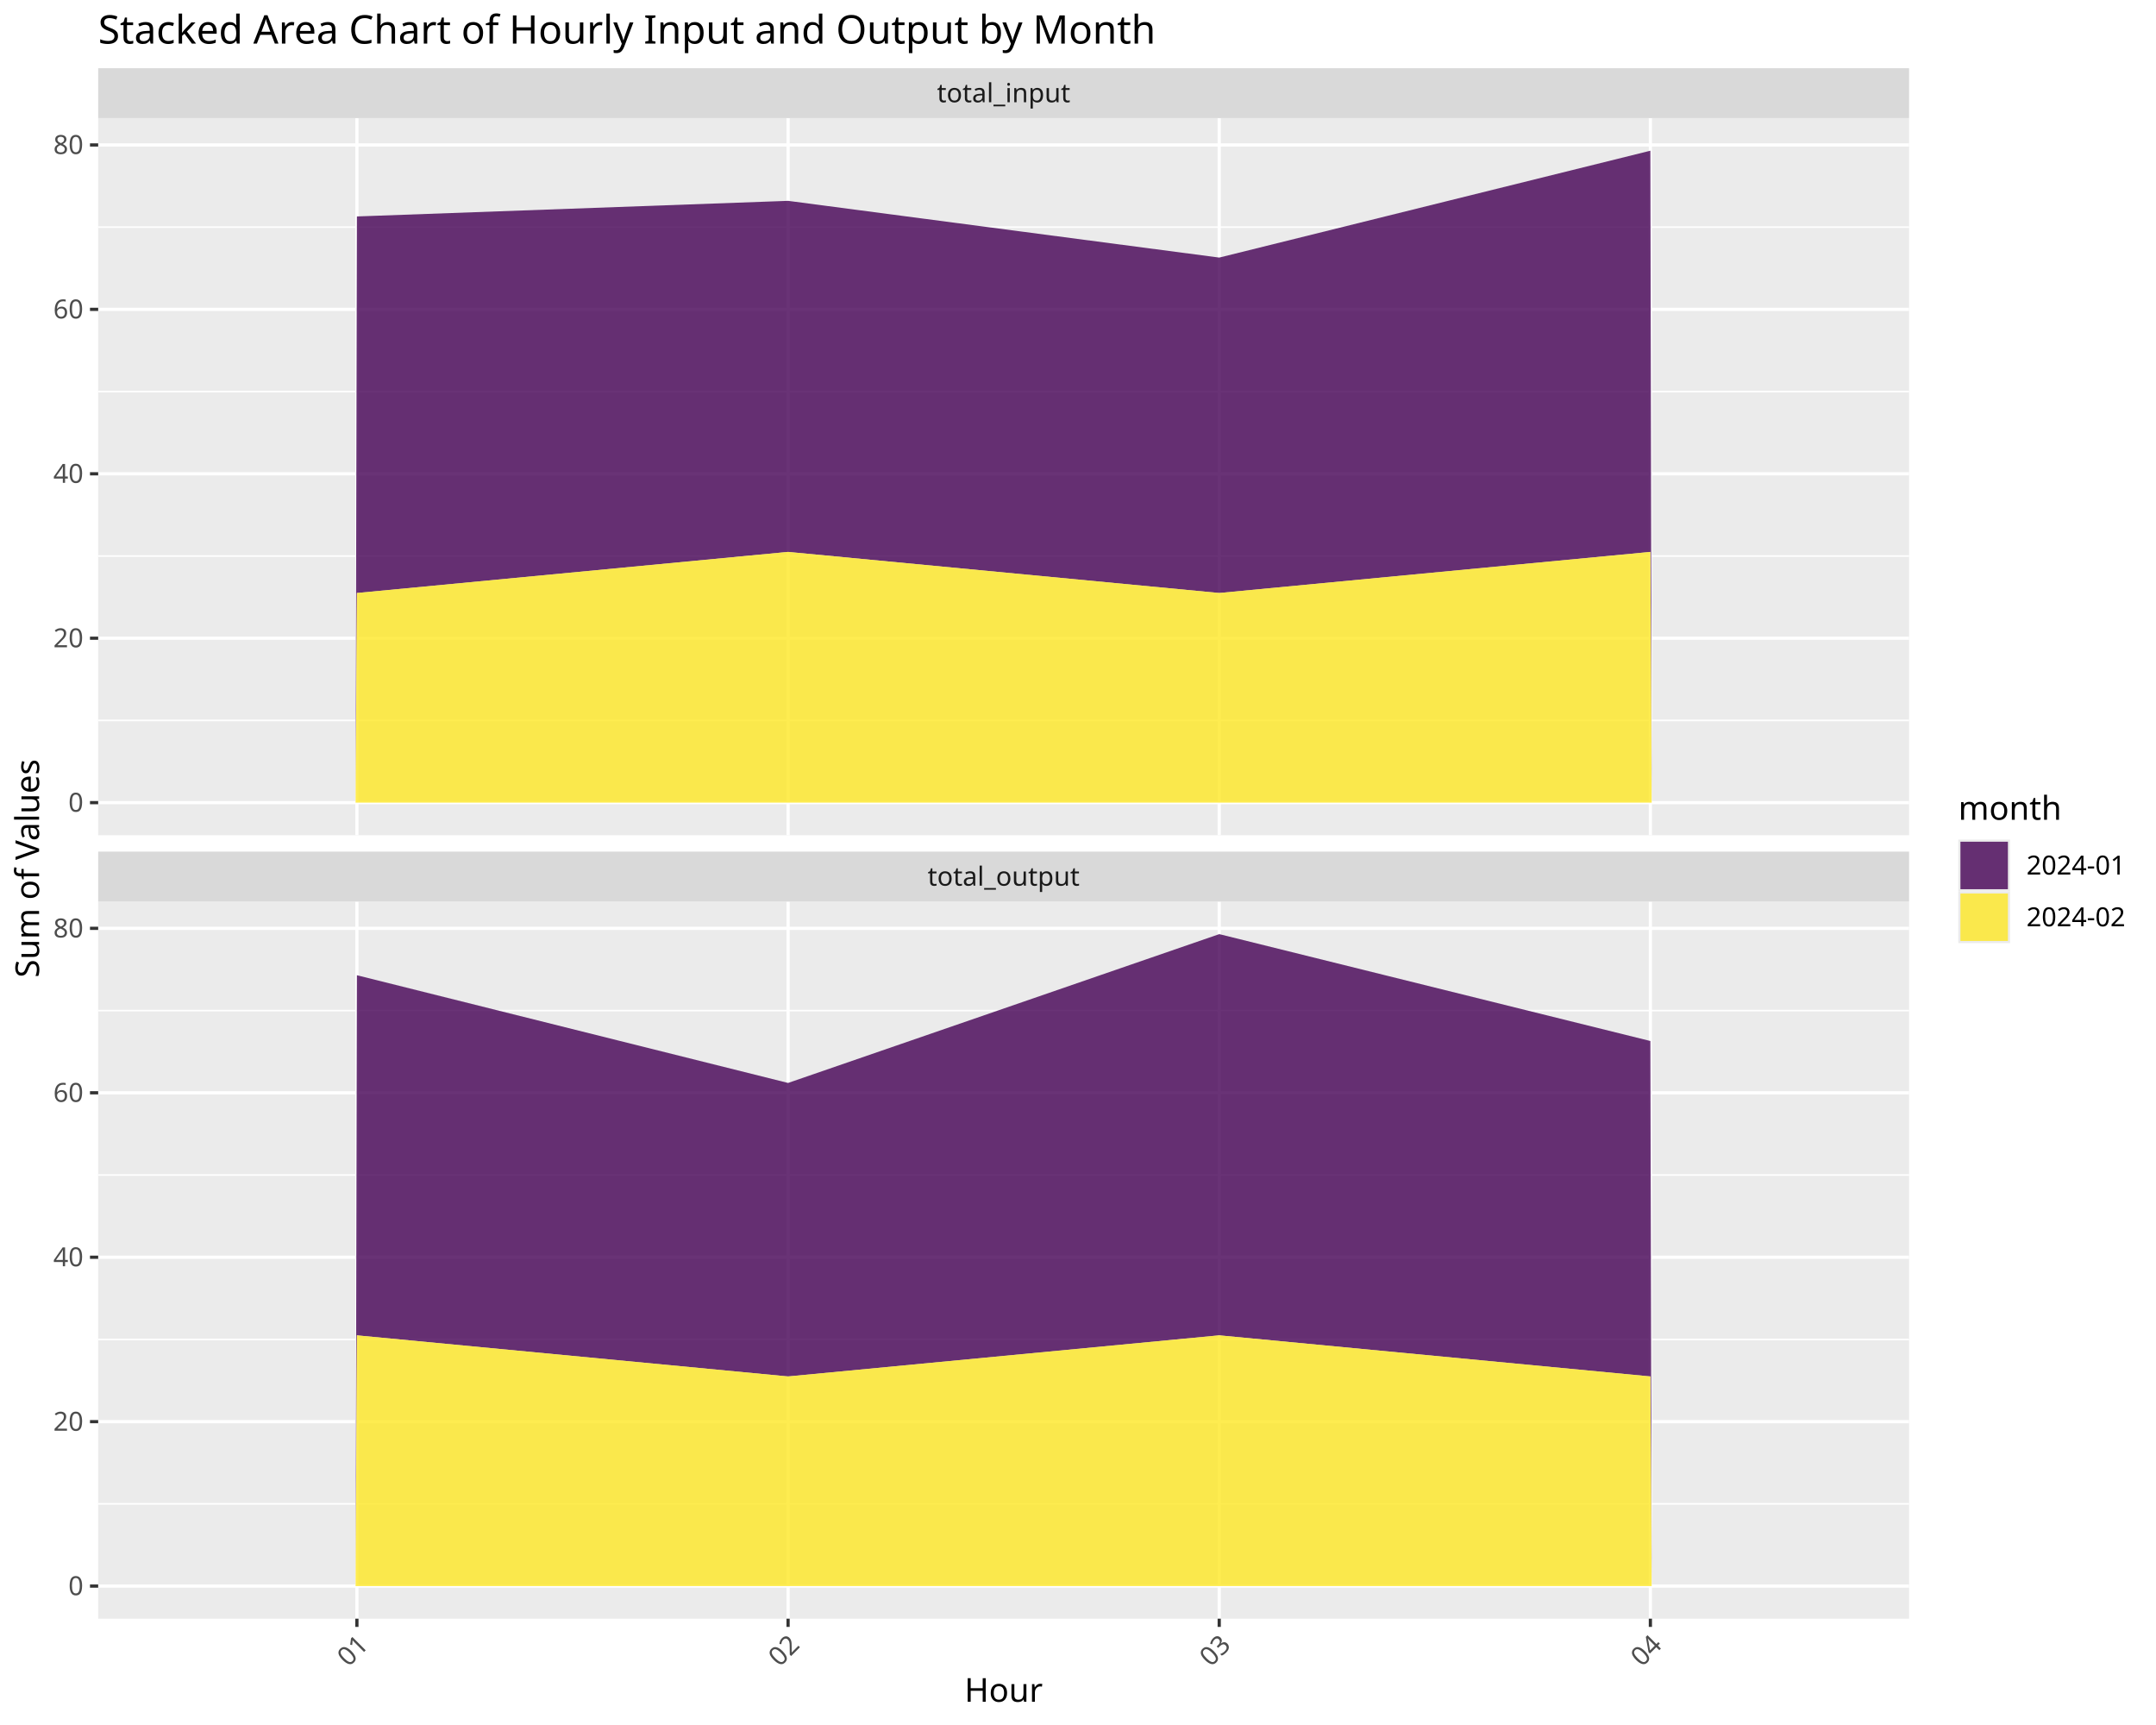
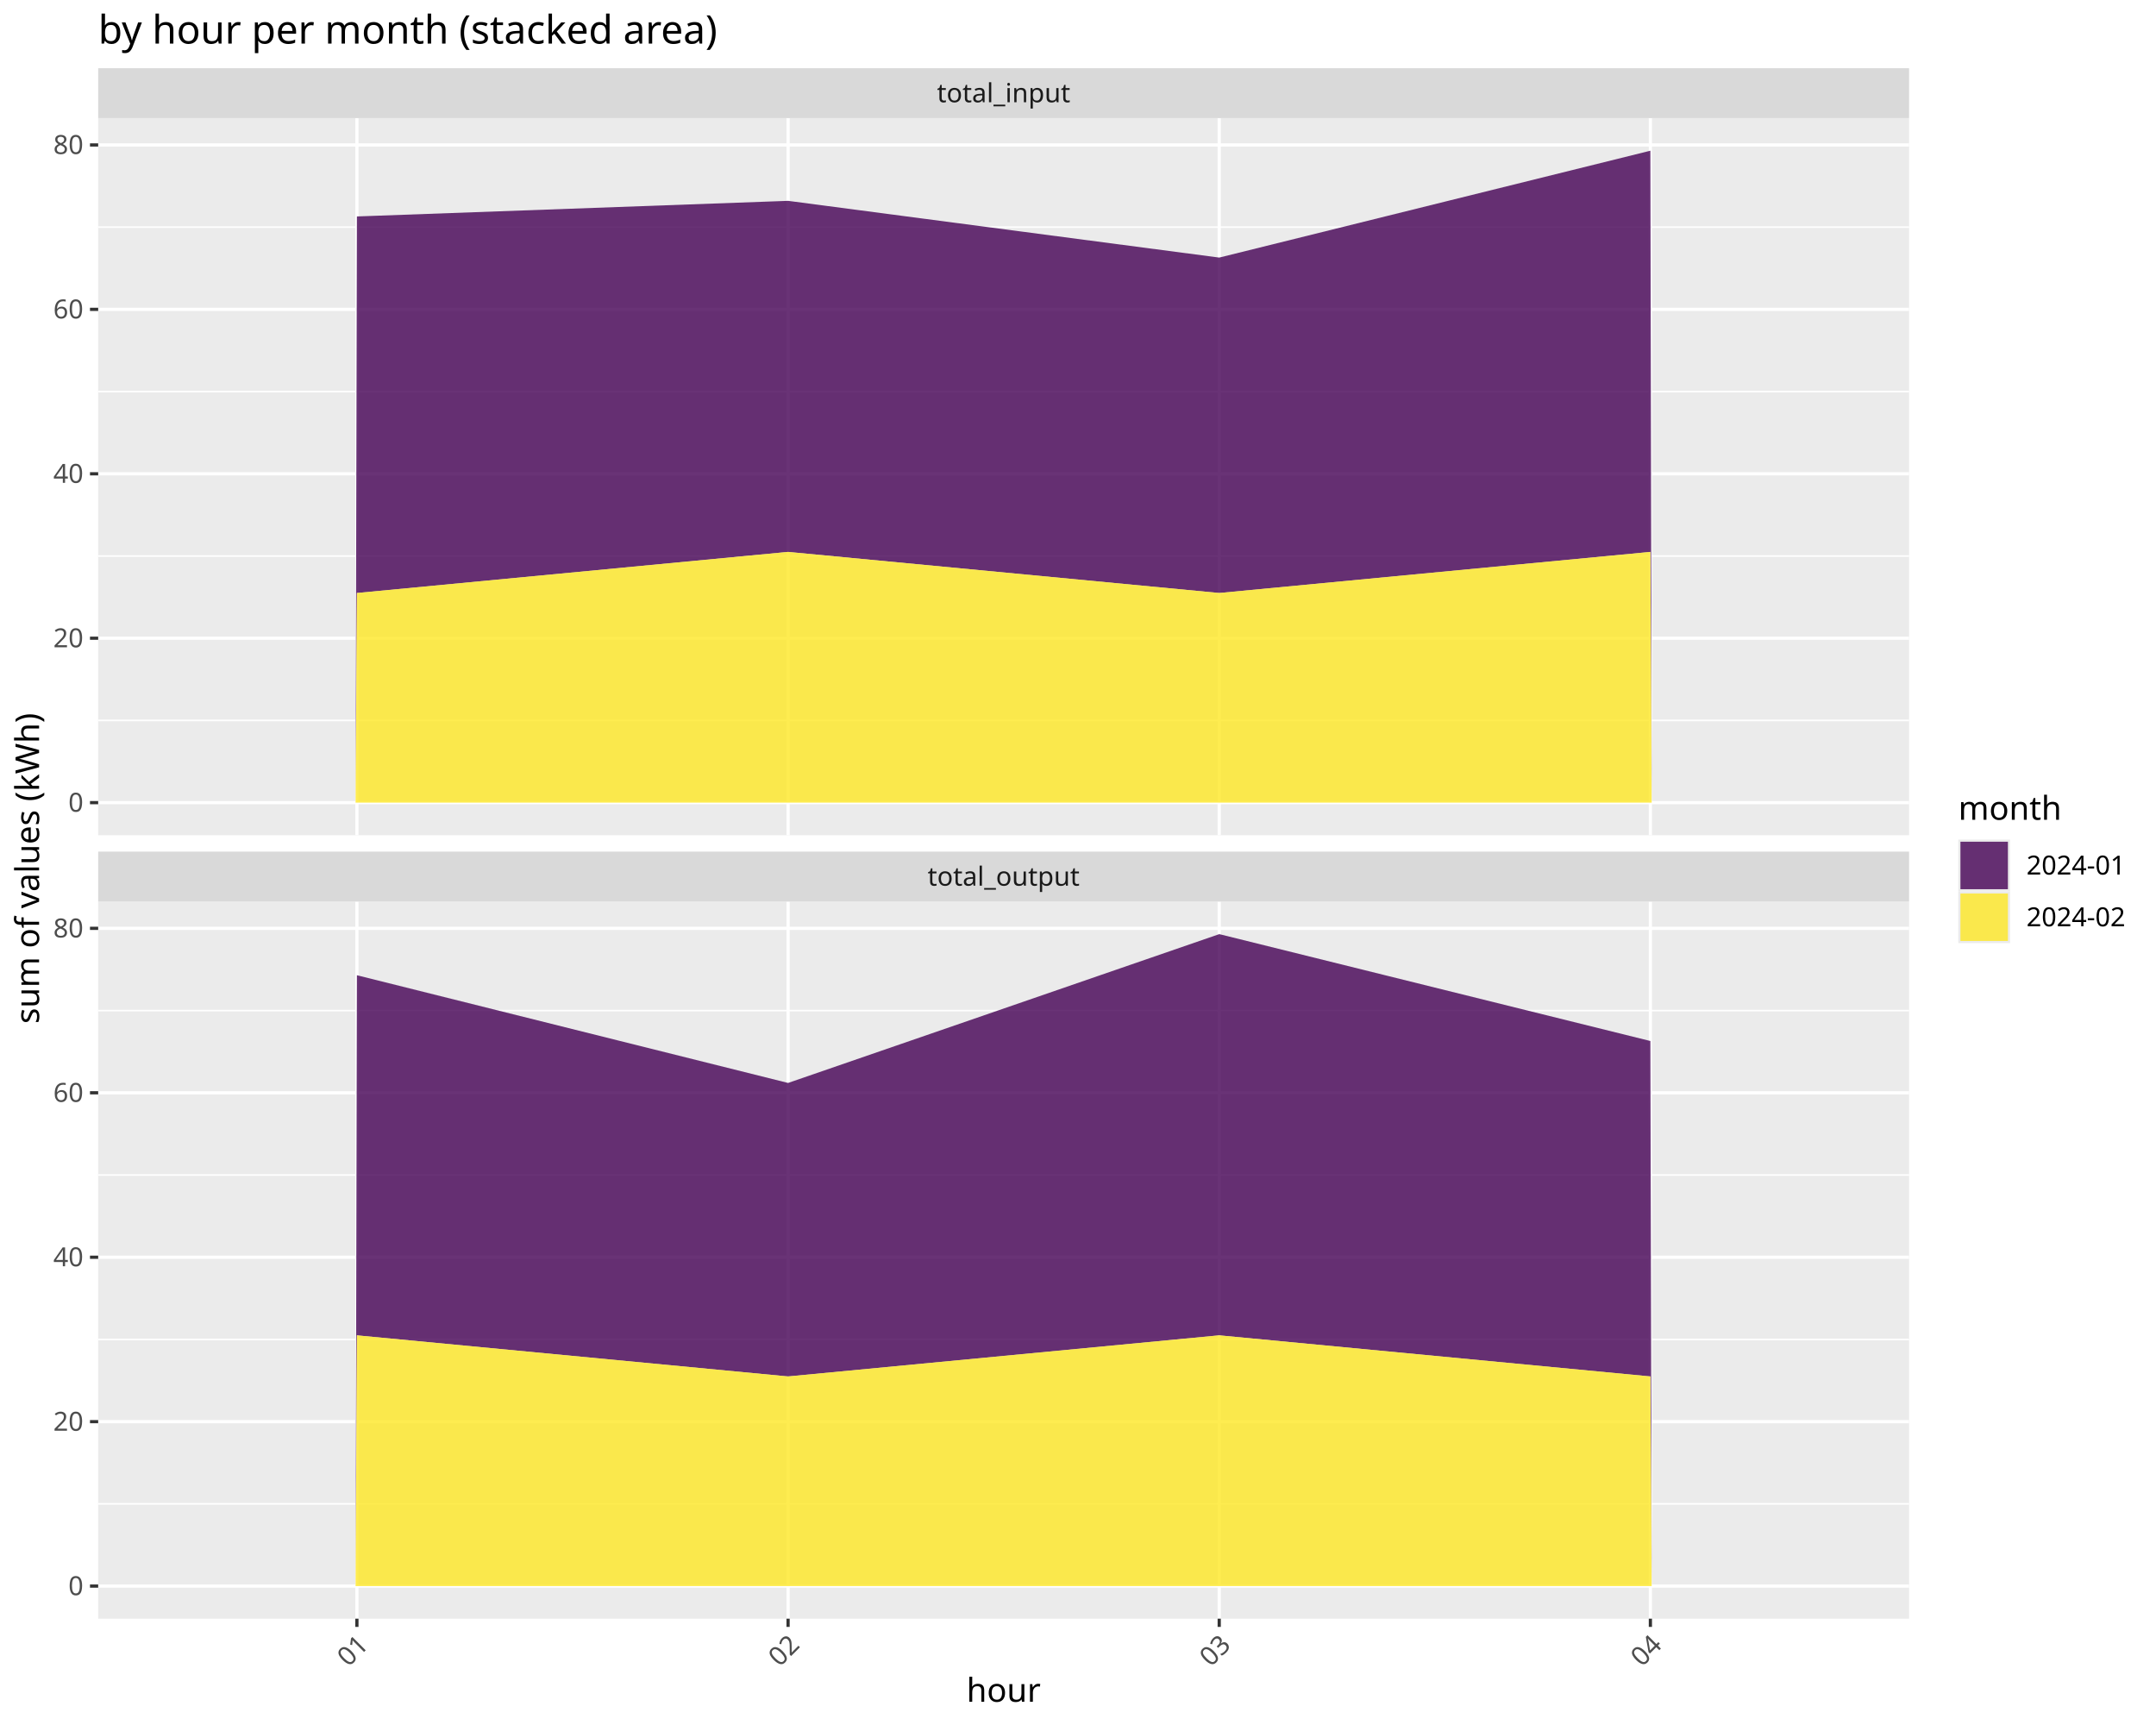
<svg xmlns="http://www.w3.org/2000/svg" class="svglite" data-engine-version="2.0" width="720.00pt" height="576.00pt" viewBox="0 0 720.00 576.00">
  <defs>
    <style type="text/css">
    .svglite line, .svglite polyline, .svglite polygon, .svglite path, .svglite rect, .svglite circle {
      fill: none;
      stroke: #000000;
      stroke-linecap: round;
      stroke-linejoin: round;
      stroke-miterlimit: 10.00;
    }
  </style>
  </defs>
  <rect width="100%" height="100%" style="stroke: none; fill: #FFFFFF;" />
  <defs>
    <clipPath id="cpMC4wMHw3MjAuMDB8MC4wMHw1NzYuMDA=">
      <rect x="0.00" y="0.00" width="720.00" height="576.00" />
    </clipPath>
  </defs>
  <g clip-path="url(#cpMC4wMHw3MjAuMDB8MC4wMHw1NzYuMDA=)">
    <rect x="0.00" y="0.00" width="720.00" height="576.00" style="stroke-width: 1.07; stroke: #FFFFFF; fill: #FFFFFF;" />
  </g>
  <defs>
    <clipPath id="cpMzIuNzl8NjM3LjU1fDM5LjQzfDI3OC45MA==">
      <rect x="32.79" y="39.43" width="604.75" height="239.47" />
    </clipPath>
  </defs>
  <g clip-path="url(#cpMzIuNzl8NjM3LjU1fDM5LjQzfDI3OC45MA==)">
    <rect x="32.79" y="39.43" width="604.75" height="239.47" style="stroke-width: 1.07; stroke: none; fill: #EBEBEB;" />
    <polyline points="32.79,240.56 637.55,240.56 " style="stroke-width: 0.53; stroke: #FFFFFF; stroke-linecap: butt;" />
    <polyline points="32.79,185.66 637.55,185.66 " style="stroke-width: 0.53; stroke: #FFFFFF; stroke-linecap: butt;" />
    <polyline points="32.79,130.75 637.55,130.75 " style="stroke-width: 0.53; stroke: #FFFFFF; stroke-linecap: butt;" />
    <polyline points="32.79,75.85 637.55,75.85 " style="stroke-width: 0.53; stroke: #FFFFFF; stroke-linecap: butt;" />
    <polyline points="32.79,268.02 637.55,268.02 " style="stroke-width: 1.07; stroke: #FFFFFF; stroke-linecap: butt;" />
    <polyline points="32.79,213.11 637.55,213.11 " style="stroke-width: 1.07; stroke: #FFFFFF; stroke-linecap: butt;" />
    <polyline points="32.79,158.21 637.55,158.21 " style="stroke-width: 1.07; stroke: #FFFFFF; stroke-linecap: butt;" />
    <polyline points="32.79,103.30 637.55,103.30 " style="stroke-width: 1.07; stroke: #FFFFFF; stroke-linecap: butt;" />
    <polyline points="32.79,48.40 637.55,48.40 " style="stroke-width: 1.07; stroke: #FFFFFF; stroke-linecap: butt;" />
    <polyline points="119.19,278.90 119.19,39.43 " style="stroke-width: 1.07; stroke: #FFFFFF; stroke-linecap: butt;" />
    <polyline points="263.18,278.90 263.18,39.43 " style="stroke-width: 1.07; stroke: #FFFFFF; stroke-linecap: butt;" />
    <polyline points="407.16,278.90 407.16,39.43 " style="stroke-width: 1.07; stroke: #FFFFFF; stroke-linecap: butt;" />
    <polyline points="551.15,278.90 551.15,39.43 " style="stroke-width: 1.07; stroke: #FFFFFF; stroke-linecap: butt;" />
    <polygon points="119.19,72.28 119.62,72.26 262.74,67.08 263.18,67.06 263.61,67.12 406.73,85.95 407.16,86.01 407.60,85.90 550.72,50.43 551.15,50.32 551.58,268.02 551.15,184.29 550.72,184.33 407.60,197.97 407.16,198.01 406.73,197.97 263.61,184.33 263.18,184.29 262.74,184.33 119.62,197.97 119.19,198.01 118.75,268.02 " style="stroke-width: 0.00; stroke: none; stroke-linecap: butt; fill: #440154; fill-opacity: 0.80;" />
    <polyline points="119.19,72.28 119.62,72.26 262.74,67.08 263.18,67.06 263.61,67.12 406.73,85.95 407.16,86.01 407.60,85.90 550.72,50.43 551.15,50.32 " style="stroke-width: 1.07; stroke: none; stroke-linecap: butt;" />
    <polygon points="119.19,198.01 119.62,197.97 262.74,184.33 263.18,184.29 263.61,184.33 406.73,197.97 407.16,198.01 407.60,197.97 550.72,184.33 551.15,184.29 551.58,268.02 551.15,268.02 550.72,268.02 407.60,268.02 407.16,268.02 406.73,268.02 263.61,268.02 263.18,268.02 262.74,268.02 119.62,268.02 119.19,268.02 118.75,268.02 " style="stroke-width: 0.00; stroke: none; stroke-linecap: butt; fill: #FDE725; fill-opacity: 0.80;" />
    <polyline points="119.19,198.01 119.62,197.97 262.74,184.33 263.18,184.29 263.61,184.33 406.73,197.97 407.16,198.01 407.60,197.97 550.72,184.33 551.15,184.29 " style="stroke-width: 1.07; stroke: none; stroke-linecap: butt;" />
  </g>
  <g clip-path="url(#cpMC4wMHw3MjAuMDB8MC4wMHw1NzYuMDA=)">
</g>
  <defs>
    <clipPath id="cpMzIuNzl8NjM3LjU1fDMwMS4wM3w1NDAuNTA=">
      <rect x="32.79" y="301.03" width="604.75" height="239.47" />
    </clipPath>
  </defs>
  <g clip-path="url(#cpMzIuNzl8NjM3LjU1fDMwMS4wM3w1NDAuNTA=)">
    <rect x="32.79" y="301.03" width="604.75" height="239.47" style="stroke-width: 1.07; stroke: none; fill: #EBEBEB;" />
    <polyline points="32.79,502.16 637.55,502.16 " style="stroke-width: 0.53; stroke: #FFFFFF; stroke-linecap: butt;" />
    <polyline points="32.79,447.26 637.55,447.26 " style="stroke-width: 0.53; stroke: #FFFFFF; stroke-linecap: butt;" />
    <polyline points="32.79,392.35 637.55,392.35 " style="stroke-width: 0.53; stroke: #FFFFFF; stroke-linecap: butt;" />
    <polyline points="32.79,337.45 637.55,337.45 " style="stroke-width: 0.53; stroke: #FFFFFF; stroke-linecap: butt;" />
    <polyline points="32.79,529.61 637.55,529.61 " style="stroke-width: 1.07; stroke: #FFFFFF; stroke-linecap: butt;" />
    <polyline points="32.79,474.71 637.55,474.71 " style="stroke-width: 1.07; stroke: #FFFFFF; stroke-linecap: butt;" />
    <polyline points="32.79,419.80 637.55,419.80 " style="stroke-width: 1.07; stroke: #FFFFFF; stroke-linecap: butt;" />
    <polyline points="32.79,364.90 637.55,364.90 " style="stroke-width: 1.07; stroke: #FFFFFF; stroke-linecap: butt;" />
    <polyline points="32.79,309.99 637.55,309.99 " style="stroke-width: 1.07; stroke: #FFFFFF; stroke-linecap: butt;" />
    <polyline points="119.19,540.50 119.19,301.03 " style="stroke-width: 1.07; stroke: #FFFFFF; stroke-linecap: butt;" />
    <polyline points="263.18,540.50 263.18,301.03 " style="stroke-width: 1.07; stroke: #FFFFFF; stroke-linecap: butt;" />
    <polyline points="407.16,540.50 407.16,301.03 " style="stroke-width: 1.07; stroke: #FFFFFF; stroke-linecap: butt;" />
    <polyline points="551.15,540.50 551.15,301.03 " style="stroke-width: 1.07; stroke: #FFFFFF; stroke-linecap: butt;" />
    <polygon points="119.19,325.64 119.62,325.75 262.74,361.50 263.18,361.61 263.61,361.46 406.73,312.07 407.16,311.92 407.60,312.02 550.72,347.50 551.15,347.60 551.58,529.61 551.15,459.61 550.72,459.57 407.60,445.93 407.16,445.88 406.73,445.93 263.61,459.57 263.18,459.61 262.74,459.57 119.62,445.93 119.19,445.88 118.75,529.61 " style="stroke-width: 0.00; stroke: none; stroke-linecap: butt; fill: #440154; fill-opacity: 0.80;" />
    <polyline points="119.19,325.64 119.62,325.75 262.74,361.50 263.18,361.61 263.61,361.46 406.73,312.07 407.16,311.92 407.60,312.02 550.72,347.50 551.15,347.60 " style="stroke-width: 1.07; stroke: none; stroke-linecap: butt;" />
    <polygon points="119.19,445.88 119.62,445.93 262.74,459.57 263.18,459.61 263.61,459.57 406.73,445.93 407.16,445.88 407.60,445.93 550.72,459.57 551.15,459.61 551.58,529.61 551.15,529.61 550.72,529.61 407.60,529.61 407.16,529.61 406.73,529.61 263.61,529.61 263.18,529.61 262.74,529.61 119.62,529.61 119.19,529.61 118.75,529.61 " style="stroke-width: 0.00; stroke: none; stroke-linecap: butt; fill: #FDE725; fill-opacity: 0.80;" />
    <polyline points="119.19,445.88 119.62,445.93 262.74,459.57 263.18,459.61 263.61,459.57 406.73,445.93 407.16,445.88 407.60,445.93 550.72,459.57 551.15,459.61 " style="stroke-width: 1.07; stroke: none; stroke-linecap: butt;" />
  </g>
  <g clip-path="url(#cpMC4wMHw3MjAuMDB8MC4wMHw1NzYuMDA=)">
</g>
  <defs>
    <clipPath id="cpMzIuNzl8NjM3LjU1fDI4NC4zOHwzMDEuMDM=">
      <rect x="32.79" y="284.38" width="604.75" height="16.65" />
    </clipPath>
  </defs>
  <g clip-path="url(#cpMzIuNzl8NjM3LjU1fDI4NC4zOHwzMDEuMDM=)">
    <rect x="32.79" y="284.38" width="604.75" height="16.65" style="stroke-width: 1.07; stroke: none; fill: #D9D9D9;" />
    <text x="335.17" y="295.73" text-anchor="middle" style="font-size: 8.80px; fill: #1A1A1A; font-family: sans;" textLength="45.99px" lengthAdjust="spacingAndGlyphs">total_output</text>
  </g>
  <g clip-path="url(#cpMC4wMHw3MjAuMDB8MC4wMHw1NzYuMDA=)">
</g>
  <defs>
    <clipPath id="cpMzIuNzl8NjM3LjU1fDIyLjc4fDM5LjQz">
      <rect x="32.79" y="22.78" width="604.75" height="16.65" />
    </clipPath>
  </defs>
  <g clip-path="url(#cpMzIuNzl8NjM3LjU1fDIyLjc4fDM5LjQz)">
    <rect x="32.79" y="22.78" width="604.75" height="16.65" style="stroke-width: 1.07; stroke: none; fill: #D9D9D9;" />
    <text x="335.17" y="34.14" text-anchor="middle" style="font-size: 8.80px; fill: #1A1A1A; font-family: sans;" textLength="40.61px" lengthAdjust="spacingAndGlyphs">total_input</text>
  </g>
  <g clip-path="url(#cpMC4wMHw3MjAuMDB8MC4wMHw1NzYuMDA=)">
    <polyline points="119.19,543.24 119.19,540.50 " style="stroke-width: 1.07; stroke: #333333; stroke-linecap: butt;" />
    <polyline points="263.18,543.24 263.18,540.50 " style="stroke-width: 1.07; stroke: #333333; stroke-linecap: butt;" />
    <polyline points="407.16,543.24 407.16,540.50 " style="stroke-width: 1.07; stroke: #333333; stroke-linecap: butt;" />
    <polyline points="551.15,543.24 551.15,540.50 " style="stroke-width: 1.07; stroke: #333333; stroke-linecap: butt;" />
    <text transform="translate(123.47,549.71) rotate(-45)" text-anchor="end" style="font-size: 8.80px; fill: #4D4D4D; font-family: sans;" textLength="9.79px" lengthAdjust="spacingAndGlyphs">01</text>
    <text transform="translate(267.46,549.71) rotate(-45)" text-anchor="end" style="font-size: 8.80px; fill: #4D4D4D; font-family: sans;" textLength="9.79px" lengthAdjust="spacingAndGlyphs">02</text>
    <text transform="translate(411.45,549.71) rotate(-45)" text-anchor="end" style="font-size: 8.80px; fill: #4D4D4D; font-family: sans;" textLength="9.79px" lengthAdjust="spacingAndGlyphs">03</text>
    <text transform="translate(555.43,549.71) rotate(-45)" text-anchor="end" style="font-size: 8.80px; fill: #4D4D4D; font-family: sans;" textLength="9.79px" lengthAdjust="spacingAndGlyphs">04</text>
    <text x="27.86" y="271.04" text-anchor="end" style="font-size: 8.80px; fill: #4D4D4D; font-family: sans;" textLength="4.89px" lengthAdjust="spacingAndGlyphs">0</text>
    <text x="27.86" y="216.14" text-anchor="end" style="font-size: 8.80px; fill: #4D4D4D; font-family: sans;" textLength="9.79px" lengthAdjust="spacingAndGlyphs">20</text>
    <text x="27.86" y="161.23" text-anchor="end" style="font-size: 8.80px; fill: #4D4D4D; font-family: sans;" textLength="9.79px" lengthAdjust="spacingAndGlyphs">40</text>
    <text x="27.86" y="106.33" text-anchor="end" style="font-size: 8.80px; fill: #4D4D4D; font-family: sans;" textLength="9.79px" lengthAdjust="spacingAndGlyphs">60</text>
    <text x="27.86" y="51.42" text-anchor="end" style="font-size: 8.80px; fill: #4D4D4D; font-family: sans;" textLength="9.79px" lengthAdjust="spacingAndGlyphs">80</text>
    <polyline points="30.05,268.02 32.79,268.02 " style="stroke-width: 1.07; stroke: #333333; stroke-linecap: butt;" />
    <polyline points="30.05,213.11 32.79,213.11 " style="stroke-width: 1.07; stroke: #333333; stroke-linecap: butt;" />
    <polyline points="30.05,158.21 32.79,158.21 " style="stroke-width: 1.07; stroke: #333333; stroke-linecap: butt;" />
    <polyline points="30.05,103.30 32.79,103.30 " style="stroke-width: 1.07; stroke: #333333; stroke-linecap: butt;" />
    <polyline points="30.05,48.40 32.79,48.40 " style="stroke-width: 1.07; stroke: #333333; stroke-linecap: butt;" />
    <text x="27.86" y="532.64" text-anchor="end" style="font-size: 8.80px; fill: #4D4D4D; font-family: sans;" textLength="4.89px" lengthAdjust="spacingAndGlyphs">0</text>
    <text x="27.86" y="477.74" text-anchor="end" style="font-size: 8.80px; fill: #4D4D4D; font-family: sans;" textLength="9.79px" lengthAdjust="spacingAndGlyphs">20</text>
    <text x="27.86" y="422.83" text-anchor="end" style="font-size: 8.80px; fill: #4D4D4D; font-family: sans;" textLength="9.79px" lengthAdjust="spacingAndGlyphs">40</text>
    <text x="27.86" y="367.93" text-anchor="end" style="font-size: 8.80px; fill: #4D4D4D; font-family: sans;" textLength="9.79px" lengthAdjust="spacingAndGlyphs">60</text>
    <text x="27.86" y="313.02" text-anchor="end" style="font-size: 8.80px; fill: #4D4D4D; font-family: sans;" textLength="9.79px" lengthAdjust="spacingAndGlyphs">80</text>
    <polyline points="30.05,529.61 32.79,529.61 " style="stroke-width: 1.07; stroke: #333333; stroke-linecap: butt;" />
    <polyline points="30.05,474.71 32.79,474.71 " style="stroke-width: 1.07; stroke: #333333; stroke-linecap: butt;" />
    <polyline points="30.05,419.80 32.79,419.80 " style="stroke-width: 1.07; stroke: #333333; stroke-linecap: butt;" />
    <polyline points="30.05,364.90 32.79,364.90 " style="stroke-width: 1.07; stroke: #333333; stroke-linecap: butt;" />
    <polyline points="30.05,309.99 32.79,309.99 " style="stroke-width: 1.07; stroke: #333333; stroke-linecap: butt;" />
-     <text x="335.17" y="568.24" text-anchor="middle" style="font-size: 11.00px; font-family: sans;" textLength="23.85px" lengthAdjust="spacingAndGlyphs">Hour</text>
-     <text transform="translate(13.05,289.97) rotate(-90)" text-anchor="middle" style="font-size: 11.00px; font-family: sans;" textLength="71.55px" lengthAdjust="spacingAndGlyphs">Sum of Values</text>
+     <text x="335.17" y="568.24" text-anchor="middle" style="font-size: 11.00px; font-family: sans;" textLength="22.02px" lengthAdjust="spacingAndGlyphs">hour</text>
+     <text transform="translate(13.05,289.97) rotate(-90)" text-anchor="middle" style="font-size: 11.00px; font-family: sans;" textLength="100.27px" lengthAdjust="spacingAndGlyphs">sum of values (kWh)</text>
    <rect x="648.50" y="259.54" width="66.02" height="60.85" style="stroke-width: 1.07; stroke: none; fill: #FFFFFF;" />
    <text x="653.98" y="273.73" style="font-size: 11.00px; font-family: sans;" textLength="30.58px" lengthAdjust="spacingAndGlyphs">month</text>
    <rect x="653.98" y="280.35" width="17.28" height="17.28" style="stroke-width: 1.07; stroke: none; fill: #EBEBEB;" />
    <rect x="654.69" y="281.06" width="15.86" height="15.86" style="stroke-width: 1.07; stroke: none; stroke-linecap: butt; stroke-linejoin: miter; fill: #440154; fill-opacity: 0.80;" />
    <rect x="653.98" y="297.63" width="17.28" height="17.28" style="stroke-width: 1.07; stroke: none; fill: #EBEBEB;" />
    <rect x="654.69" y="298.34" width="15.86" height="15.86" style="stroke-width: 1.07; stroke: none; stroke-linecap: butt; stroke-linejoin: miter; fill: #FDE725; fill-opacity: 0.80;" />
    <text x="676.74" y="292.02" style="font-size: 8.80px; font-family: sans;" textLength="32.30px" lengthAdjust="spacingAndGlyphs">2024-01</text>
    <text x="676.74" y="309.30" style="font-size: 8.80px; font-family: sans;" textLength="32.30px" lengthAdjust="spacingAndGlyphs">2024-02</text>
-     <text x="32.79" y="14.56" style="font-size: 13.20px; font-family: sans;" textLength="331.70px" lengthAdjust="spacingAndGlyphs">Stacked Area Chart of Hourly Input and Output by Month</text>
+     <text x="32.79" y="14.56" style="font-size: 13.20px; font-family: sans;" textLength="195.20px" lengthAdjust="spacingAndGlyphs">by hour per month (stacked area)</text>
  </g>
</svg>
